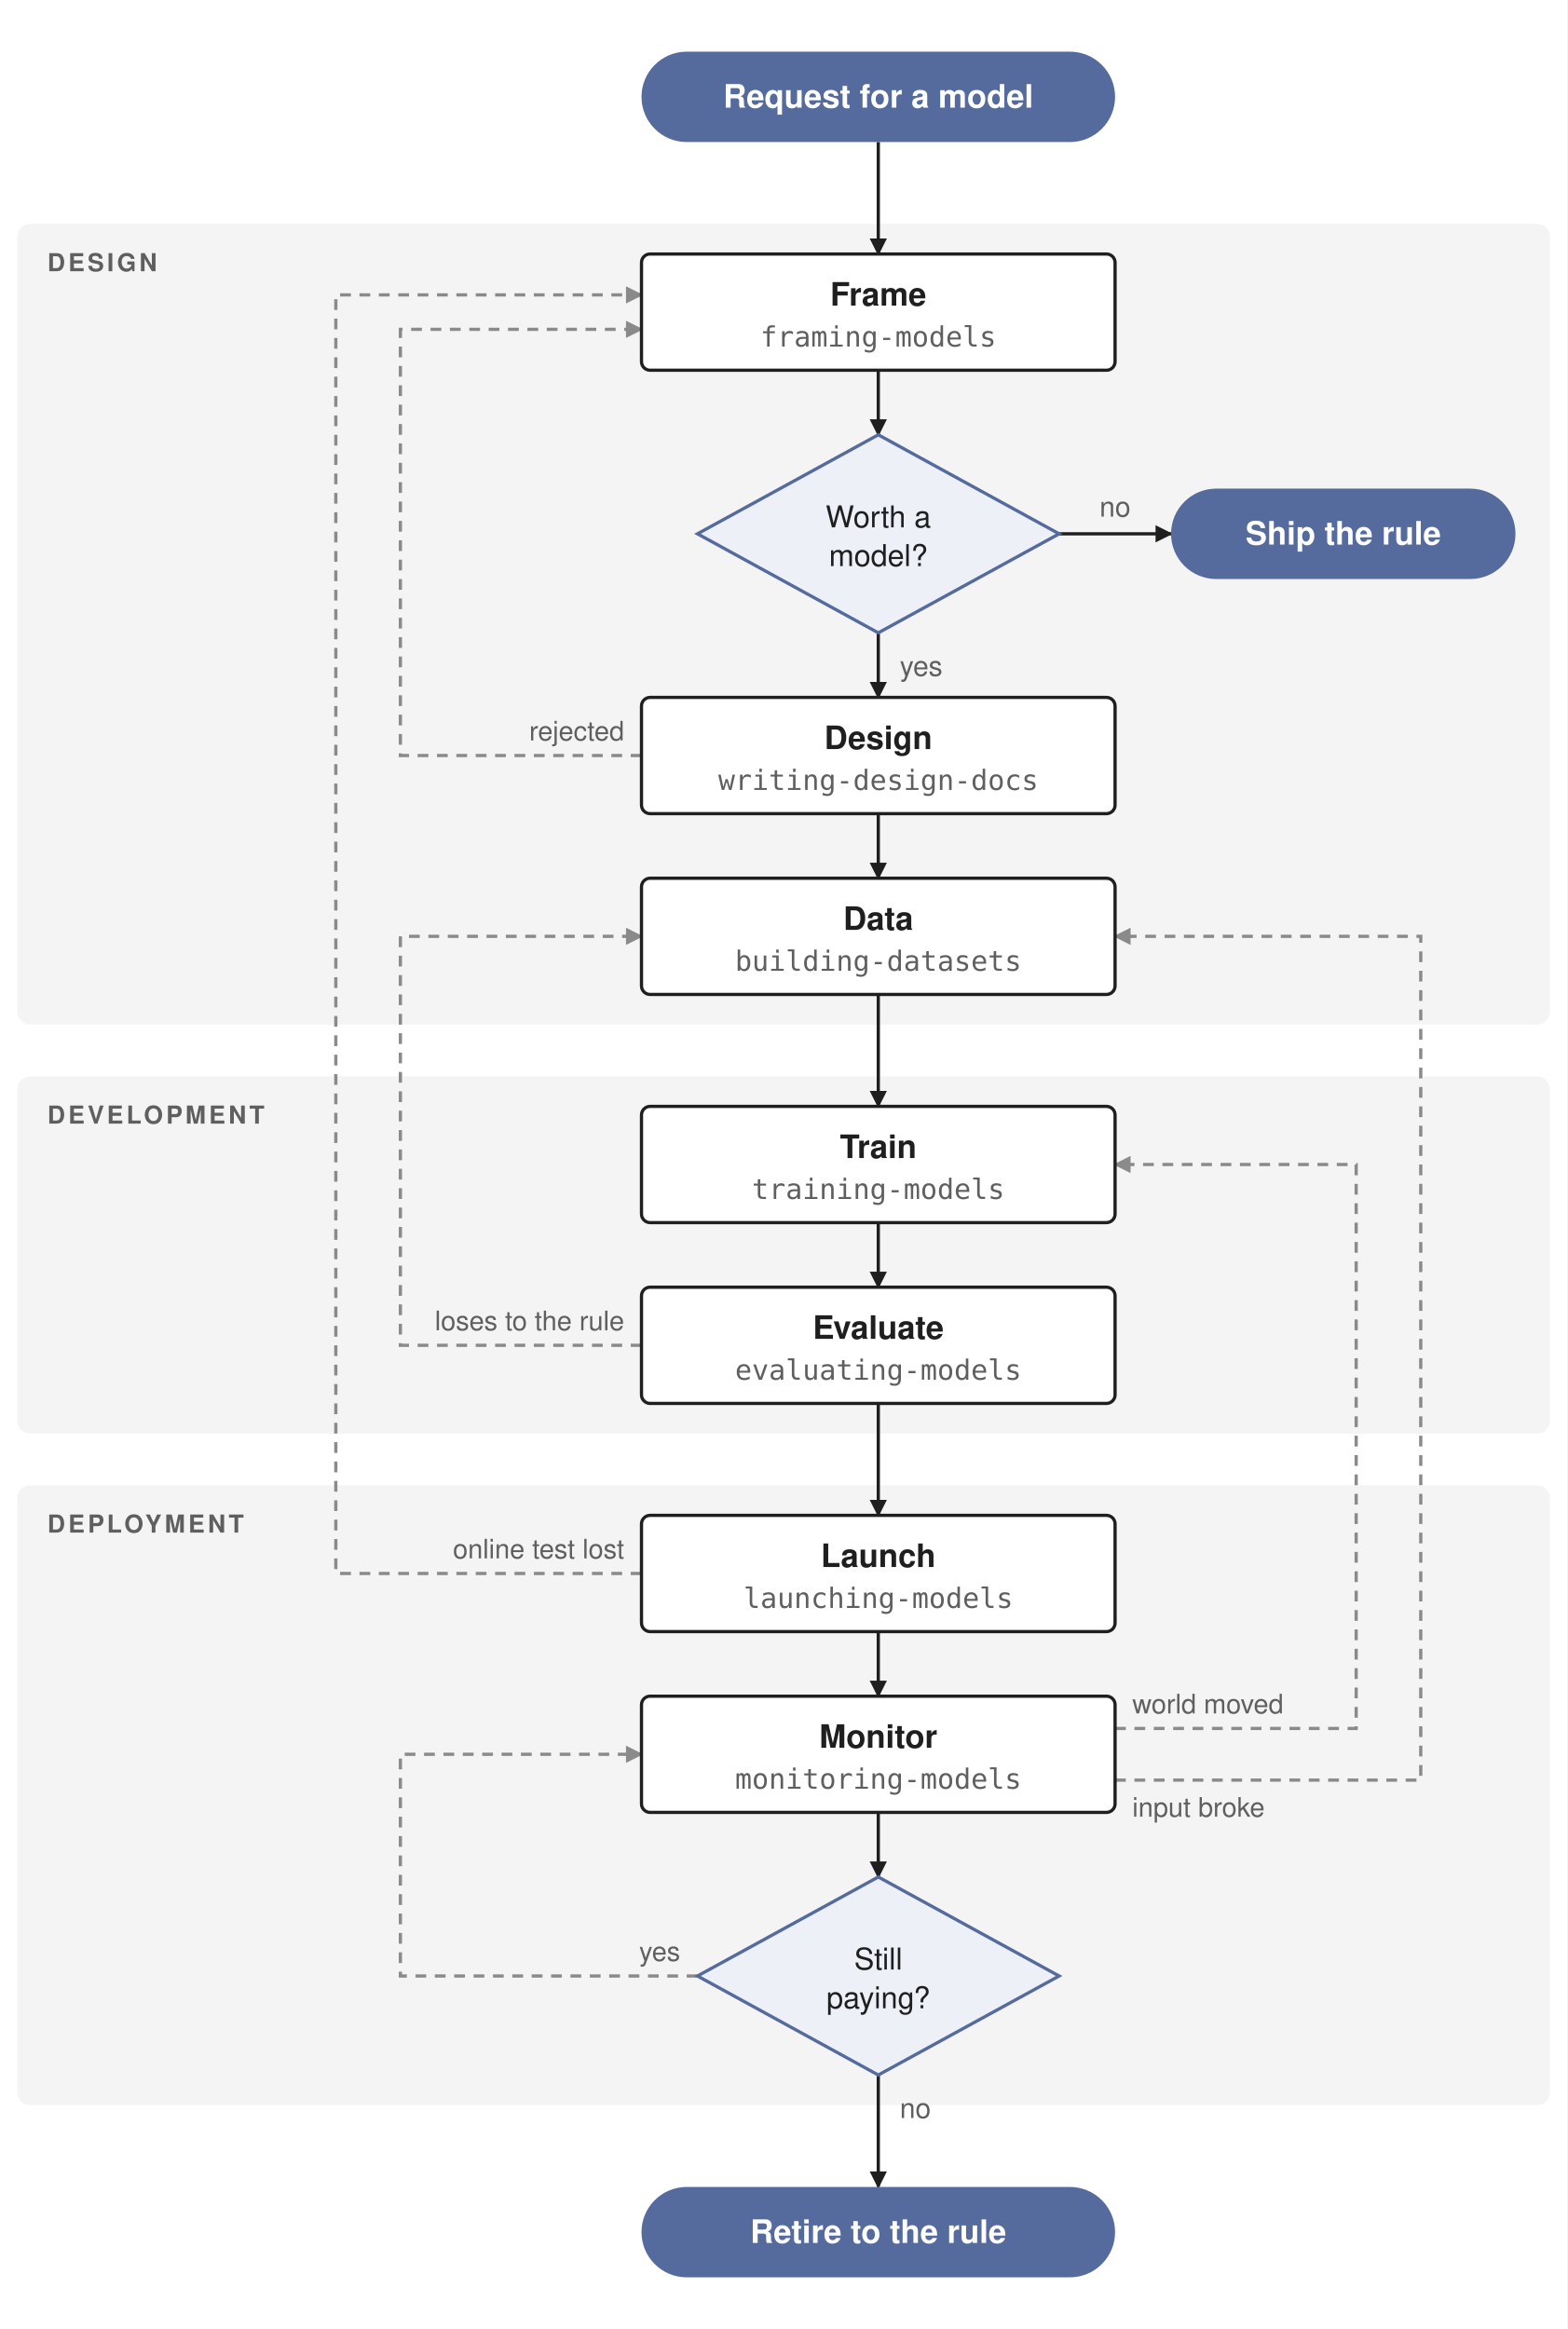
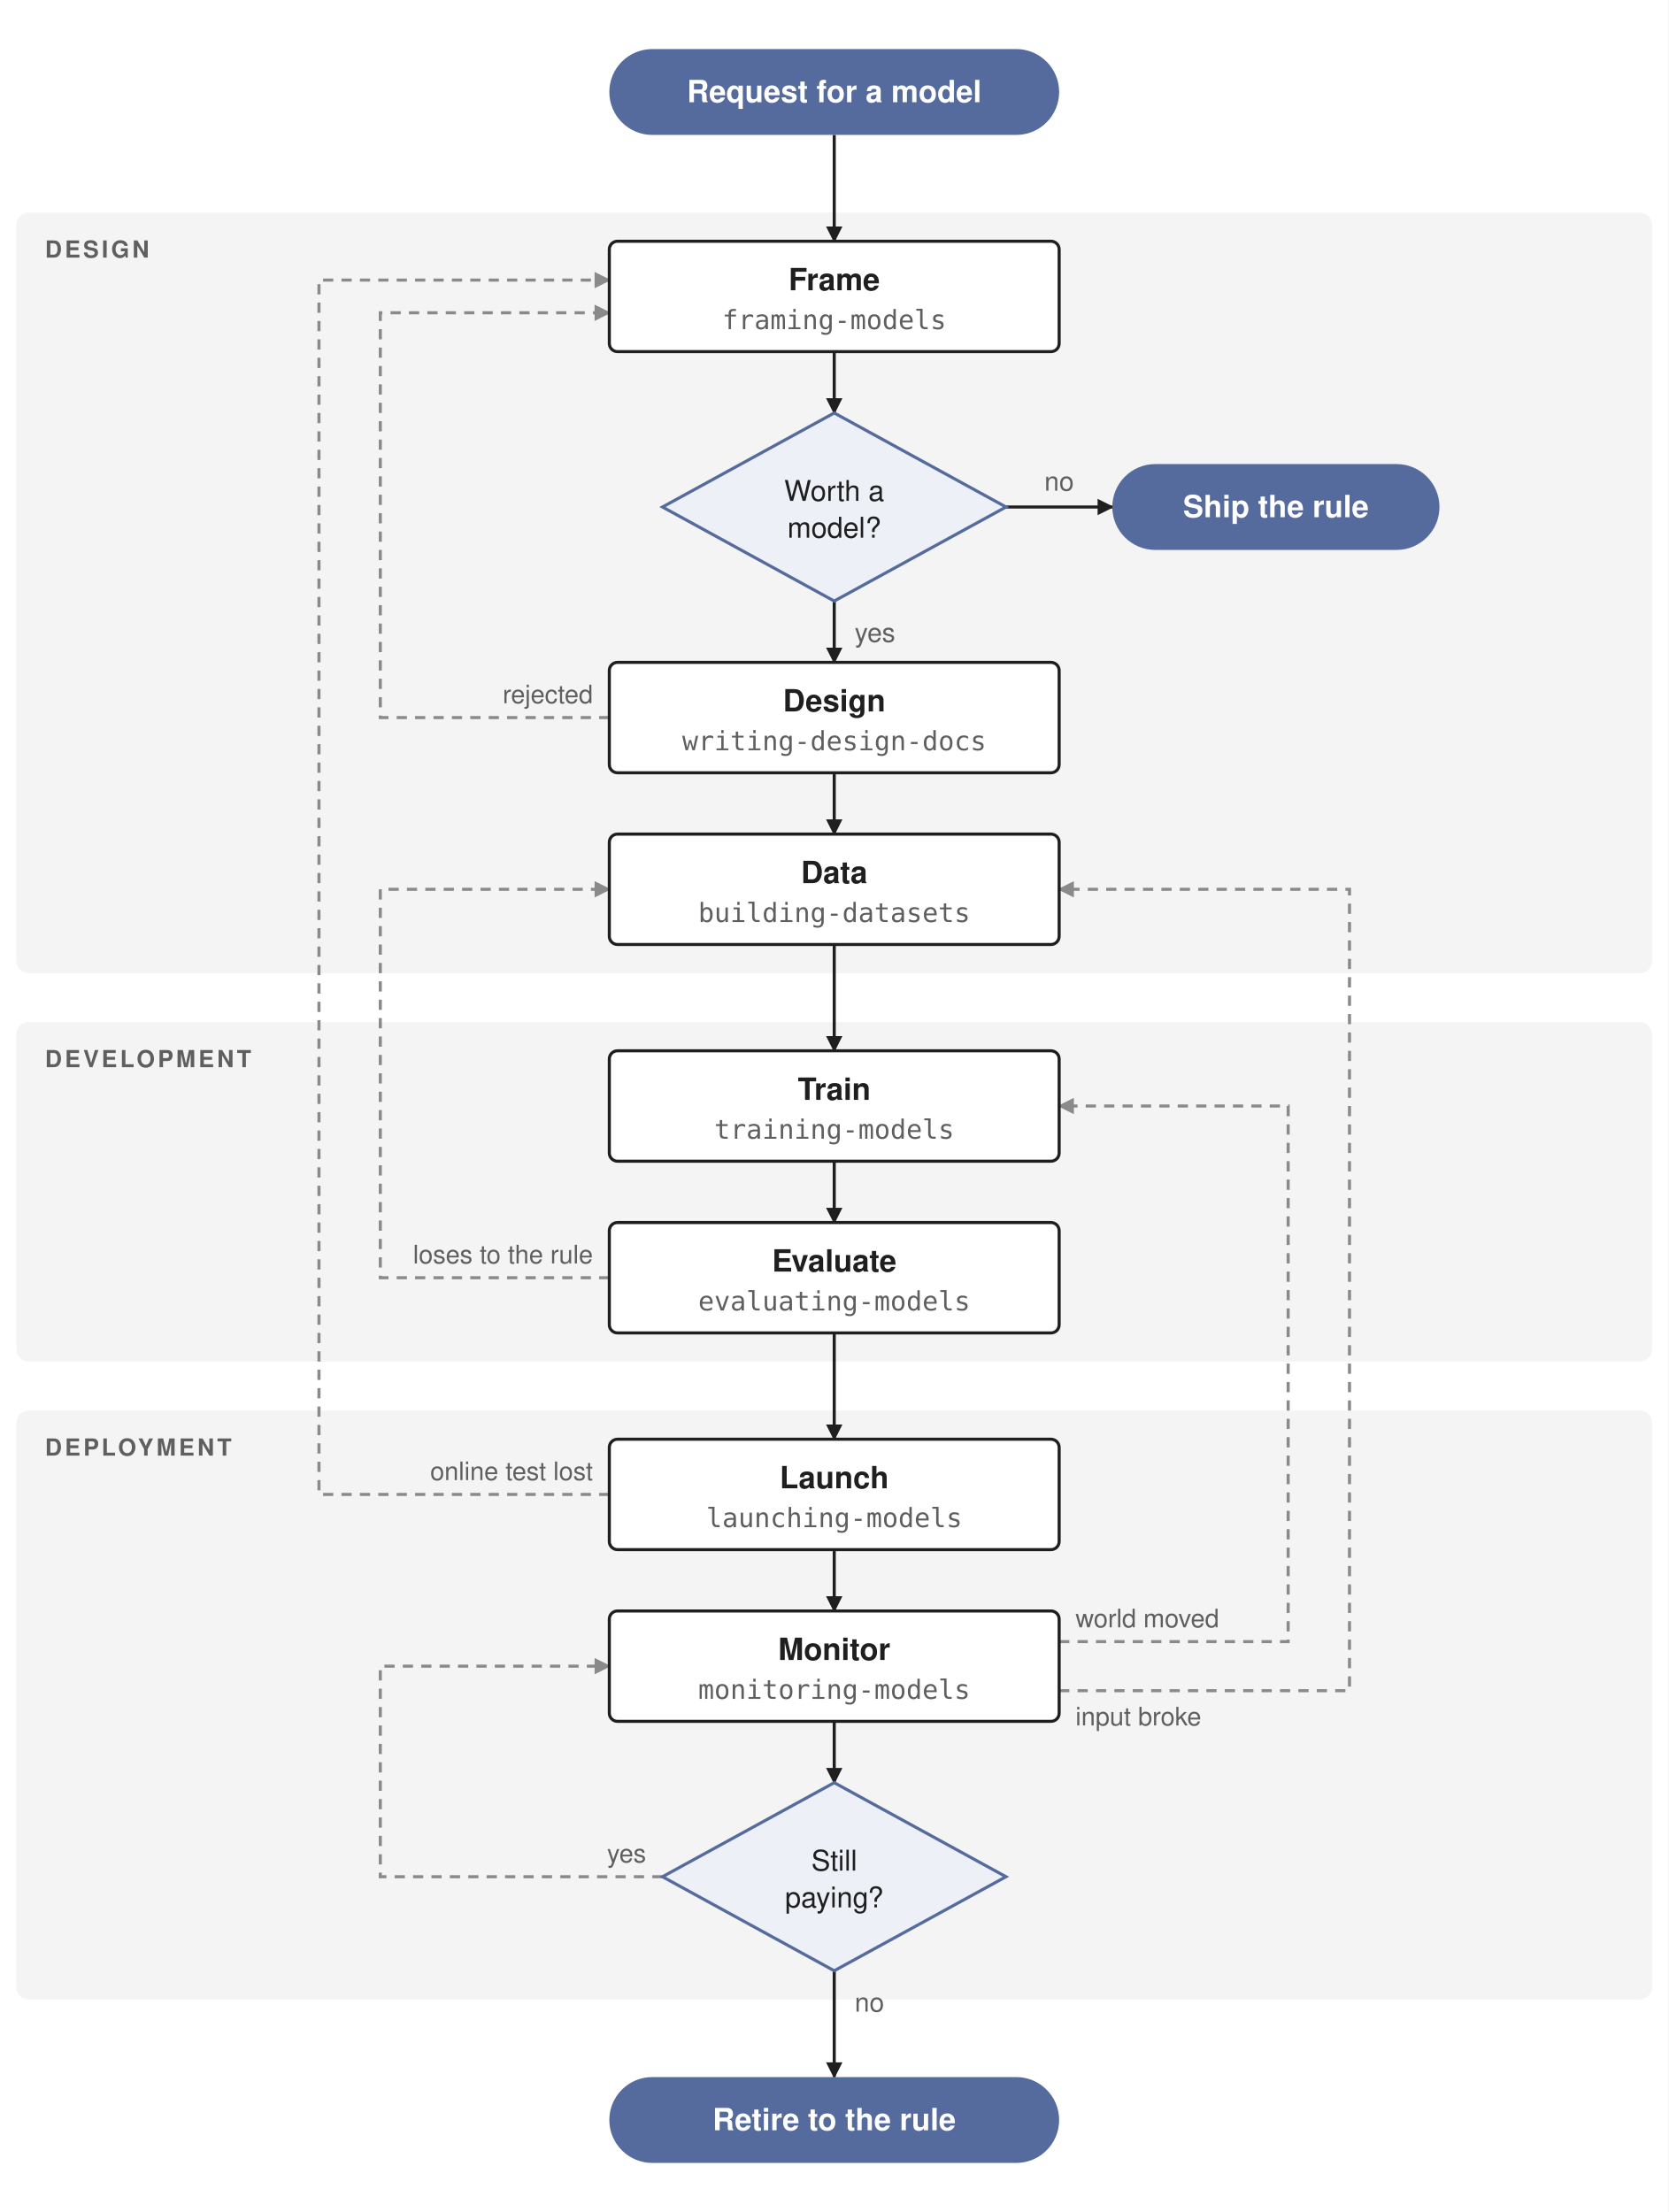
- <svg xmlns="http://www.w3.org/2000/svg" viewBox="0 0 728 1082" width="728" height="1082" role="img" aria-labelledby="title desc">
+ <svg xmlns="http://www.w3.org/2000/svg" viewBox="0 0 816 1082" width="816" height="1082" role="img" aria-labelledby="title desc">
  <defs>
    <marker id="main" viewBox="0 0 10 10" refX="9" refY="5" markerWidth="8" markerHeight="8" markerUnits="userSpaceOnUse" orient="auto">
      <path d="M0,0 L10,5 L0,10 z" fill="#1f1f1f" />
    </marker>
    <marker id="loop" viewBox="0 0 10 10" refX="9" refY="5" markerWidth="8" markerHeight="8" markerUnits="userSpaceOnUse" orient="auto">
      <path d="M0,0 L10,5 L0,10 z" fill="#8a8a8a" />
    </marker>
  </defs>
  <rect width="100%" height="100%" fill="#ffffff" />
-   <rect x="8" y="104" width="712" height="372" rx="6" fill="#f4f4f4" />
+   <rect x="8" y="104" width="800" height="372" rx="6" fill="#f4f4f4" />
  <text x="22" y="126" font-family="-apple-system, BlinkMacSystemFont, 'Segoe UI', Helvetica, Arial, sans-serif" font-size="11.5" font-weight="600" letter-spacing="1.4" fill="#5f5f5f">DESIGN</text>
-   <rect x="8" y="500" width="712" height="166" rx="6" fill="#f4f4f4" />
+   <rect x="8" y="500" width="800" height="166" rx="6" fill="#f4f4f4" />
  <text x="22" y="522" font-family="-apple-system, BlinkMacSystemFont, 'Segoe UI', Helvetica, Arial, sans-serif" font-size="11.5" font-weight="600" letter-spacing="1.4" fill="#5f5f5f">DEVELOPMENT</text>
-   <rect x="8" y="690" width="712" height="288" rx="6" fill="#f4f4f4" />
+   <rect x="8" y="690" width="800" height="288" rx="6" fill="#f4f4f4" />
  <text x="22" y="712" font-family="-apple-system, BlinkMacSystemFont, 'Segoe UI', Helvetica, Arial, sans-serif" font-size="11.5" font-weight="600" letter-spacing="1.4" fill="#5f5f5f">DEPLOYMENT</text>
  <path d="M408,66 L408,118" fill="none" stroke-width="1.5" stroke="#1f1f1f" marker-end="url(#main)" />
  <path d="M408,172 L408,202" fill="none" stroke-width="1.5" stroke="#1f1f1f" marker-end="url(#main)" />
  <path d="M408,294 L408,324" fill="none" stroke-width="1.5" stroke="#1f1f1f" marker-end="url(#main)" />
  <path d="M408,378 L408,408" fill="none" stroke-width="1.5" stroke="#1f1f1f" marker-end="url(#main)" />
  <path d="M408,462 L408,514" fill="none" stroke-width="1.5" stroke="#1f1f1f" marker-end="url(#main)" />
  <path d="M408,568 L408,598" fill="none" stroke-width="1.5" stroke="#1f1f1f" marker-end="url(#main)" />
  <path d="M408,652 L408,704" fill="none" stroke-width="1.5" stroke="#1f1f1f" marker-end="url(#main)" />
  <path d="M408,758 L408,788" fill="none" stroke-width="1.5" stroke="#1f1f1f" marker-end="url(#main)" />
  <path d="M408,842 L408,872" fill="none" stroke-width="1.5" stroke="#1f1f1f" marker-end="url(#main)" />
  <path d="M408,964 L408,1016" fill="none" stroke-width="1.5" stroke="#1f1f1f" marker-end="url(#main)" />
  <text x="418" y="314" font-family="-apple-system, BlinkMacSystemFont, 'Segoe UI', Helvetica, Arial, sans-serif" font-size="13" font-weight="normal" fill="#5f5f5f" text-anchor="start">yes</text>
  <text x="418" y="984" font-family="-apple-system, BlinkMacSystemFont, 'Segoe UI', Helvetica, Arial, sans-serif" font-size="13" font-weight="normal" fill="#5f5f5f" text-anchor="start">no</text>
  <path d="M492,248 L544,248" fill="none" stroke-width="1.5" stroke="#1f1f1f" marker-end="url(#main)" />
  <text x="518" y="240" font-family="-apple-system, BlinkMacSystemFont, 'Segoe UI', Helvetica, Arial, sans-serif" font-size="13" font-weight="normal" fill="#5f5f5f" text-anchor="middle">no</text>
  <rect x="544" y="227" width="160" height="42" rx="21" fill="#556b9d" />
  <text x="624" y="253" font-family="-apple-system, BlinkMacSystemFont, 'Segoe UI', Helvetica, Arial, sans-serif" font-size="15" font-weight="600" fill="#ffffff" text-anchor="middle">Ship the rule</text>
  <path d="M298,351 L186,351 L186,153 L298,153" fill="none" stroke-width="1.5" stroke="#8a8a8a" stroke-dasharray="5 4" marker-end="url(#loop)" />
  <text x="290" y="344" font-family="-apple-system, BlinkMacSystemFont, 'Segoe UI', Helvetica, Arial, sans-serif" font-size="12.5" font-weight="normal" fill="#5f5f5f" text-anchor="end">rejected</text>
  <path d="M298,625 L186,625 L186,435 L298,435" fill="none" stroke-width="1.5" stroke="#8a8a8a" stroke-dasharray="5 4" marker-end="url(#loop)" />
  <text x="290" y="618" font-family="-apple-system, BlinkMacSystemFont, 'Segoe UI', Helvetica, Arial, sans-serif" font-size="12.5" font-weight="normal" fill="#5f5f5f" text-anchor="end">loses to the rule</text>
  <path d="M298,731 L156,731 L156,137 L298,137" fill="none" stroke-width="1.5" stroke="#8a8a8a" stroke-dasharray="5 4" marker-end="url(#loop)" />
  <text x="290" y="724" font-family="-apple-system, BlinkMacSystemFont, 'Segoe UI', Helvetica, Arial, sans-serif" font-size="12.5" font-weight="normal" fill="#5f5f5f" text-anchor="end">online test lost</text>
  <path d="M324,918 L186,918 L186,815 L298,815" fill="none" stroke-width="1.5" stroke="#8a8a8a" stroke-dasharray="5 4" marker-end="url(#loop)" />
  <text x="316" y="911" font-family="-apple-system, BlinkMacSystemFont, 'Segoe UI', Helvetica, Arial, sans-serif" font-size="12.5" font-weight="normal" fill="#5f5f5f" text-anchor="end">yes</text>
  <path d="M518,803 L630,803 L630,541 L518,541" fill="none" stroke-width="1.5" stroke="#8a8a8a" stroke-dasharray="5 4" marker-end="url(#loop)" />
  <text x="526" y="796" font-family="-apple-system, BlinkMacSystemFont, 'Segoe UI', Helvetica, Arial, sans-serif" font-size="12.5" font-weight="normal" fill="#5f5f5f" text-anchor="start">world moved</text>
  <path d="M518,827 L660,827 L660,435 L518,435" fill="none" stroke-width="1.5" stroke="#8a8a8a" stroke-dasharray="5 4" marker-end="url(#loop)" />
  <text x="526" y="844" font-family="-apple-system, BlinkMacSystemFont, 'Segoe UI', Helvetica, Arial, sans-serif" font-size="12.5" font-weight="normal" fill="#5f5f5f" text-anchor="start">input broke</text>
  <rect x="298" y="24" width="220" height="42" rx="21" fill="#556b9d" />
  <text x="408" y="50" font-family="-apple-system, BlinkMacSystemFont, 'Segoe UI', Helvetica, Arial, sans-serif" font-size="15" font-weight="600" fill="#ffffff" text-anchor="middle">Request for a model</text>
  <rect x="298" y="118" width="220" height="54" rx="4" fill="#ffffff" stroke="#1f1f1f" stroke-width="1.5" />
  <text x="408" y="142" font-family="-apple-system, BlinkMacSystemFont, 'Segoe UI', Helvetica, Arial, sans-serif" font-size="15" font-weight="600" fill="#1f1f1f" text-anchor="middle">Frame</text>
  <text x="408" y="161" font-family="ui-monospace, SFMono-Regular, Menlo, Consolas, monospace" font-size="13" font-weight="normal" fill="#5f5f5f" text-anchor="middle">framing-models</text>
  <polygon points="408,202 492,248 408,294 324,248" fill="#edf0f6" stroke="#556b9d" stroke-width="1.5" />
  <text x="408" y="245" font-family="-apple-system, BlinkMacSystemFont, 'Segoe UI', Helvetica, Arial, sans-serif" font-size="14" font-weight="normal" fill="#1f1f1f" text-anchor="middle">Worth a</text>
  <text x="408" y="263" font-family="-apple-system, BlinkMacSystemFont, 'Segoe UI', Helvetica, Arial, sans-serif" font-size="14" font-weight="normal" fill="#1f1f1f" text-anchor="middle">model?</text>
  <rect x="298" y="324" width="220" height="54" rx="4" fill="#ffffff" stroke="#1f1f1f" stroke-width="1.5" />
  <text x="408" y="348" font-family="-apple-system, BlinkMacSystemFont, 'Segoe UI', Helvetica, Arial, sans-serif" font-size="15" font-weight="600" fill="#1f1f1f" text-anchor="middle">Design</text>
  <text x="408" y="367" font-family="ui-monospace, SFMono-Regular, Menlo, Consolas, monospace" font-size="13" font-weight="normal" fill="#5f5f5f" text-anchor="middle">writing-design-docs</text>
  <rect x="298" y="408" width="220" height="54" rx="4" fill="#ffffff" stroke="#1f1f1f" stroke-width="1.5" />
  <text x="408" y="432" font-family="-apple-system, BlinkMacSystemFont, 'Segoe UI', Helvetica, Arial, sans-serif" font-size="15" font-weight="600" fill="#1f1f1f" text-anchor="middle">Data</text>
  <text x="408" y="451" font-family="ui-monospace, SFMono-Regular, Menlo, Consolas, monospace" font-size="13" font-weight="normal" fill="#5f5f5f" text-anchor="middle">building-datasets</text>
  <rect x="298" y="514" width="220" height="54" rx="4" fill="#ffffff" stroke="#1f1f1f" stroke-width="1.5" />
  <text x="408" y="538" font-family="-apple-system, BlinkMacSystemFont, 'Segoe UI', Helvetica, Arial, sans-serif" font-size="15" font-weight="600" fill="#1f1f1f" text-anchor="middle">Train</text>
  <text x="408" y="557" font-family="ui-monospace, SFMono-Regular, Menlo, Consolas, monospace" font-size="13" font-weight="normal" fill="#5f5f5f" text-anchor="middle">training-models</text>
  <rect x="298" y="598" width="220" height="54" rx="4" fill="#ffffff" stroke="#1f1f1f" stroke-width="1.5" />
  <text x="408" y="622" font-family="-apple-system, BlinkMacSystemFont, 'Segoe UI', Helvetica, Arial, sans-serif" font-size="15" font-weight="600" fill="#1f1f1f" text-anchor="middle">Evaluate</text>
  <text x="408" y="641" font-family="ui-monospace, SFMono-Regular, Menlo, Consolas, monospace" font-size="13" font-weight="normal" fill="#5f5f5f" text-anchor="middle">evaluating-models</text>
  <rect x="298" y="704" width="220" height="54" rx="4" fill="#ffffff" stroke="#1f1f1f" stroke-width="1.5" />
  <text x="408" y="728" font-family="-apple-system, BlinkMacSystemFont, 'Segoe UI', Helvetica, Arial, sans-serif" font-size="15" font-weight="600" fill="#1f1f1f" text-anchor="middle">Launch</text>
  <text x="408" y="747" font-family="ui-monospace, SFMono-Regular, Menlo, Consolas, monospace" font-size="13" font-weight="normal" fill="#5f5f5f" text-anchor="middle">launching-models</text>
  <rect x="298" y="788" width="220" height="54" rx="4" fill="#ffffff" stroke="#1f1f1f" stroke-width="1.5" />
  <text x="408" y="812" font-family="-apple-system, BlinkMacSystemFont, 'Segoe UI', Helvetica, Arial, sans-serif" font-size="15" font-weight="600" fill="#1f1f1f" text-anchor="middle">Monitor</text>
  <text x="408" y="831" font-family="ui-monospace, SFMono-Regular, Menlo, Consolas, monospace" font-size="13" font-weight="normal" fill="#5f5f5f" text-anchor="middle">monitoring-models</text>
  <polygon points="408,872 492,918 408,964 324,918" fill="#edf0f6" stroke="#556b9d" stroke-width="1.5" />
  <text x="408" y="915" font-family="-apple-system, BlinkMacSystemFont, 'Segoe UI', Helvetica, Arial, sans-serif" font-size="14" font-weight="normal" fill="#1f1f1f" text-anchor="middle">Still</text>
  <text x="408" y="933" font-family="-apple-system, BlinkMacSystemFont, 'Segoe UI', Helvetica, Arial, sans-serif" font-size="14" font-weight="normal" fill="#1f1f1f" text-anchor="middle">paying?</text>
  <rect x="298" y="1016" width="220" height="42" rx="21" fill="#556b9d" />
  <text x="408" y="1042" font-family="-apple-system, BlinkMacSystemFont, 'Segoe UI', Helvetica, Arial, sans-serif" font-size="15" font-weight="600" fill="#ffffff" text-anchor="middle">Retire to the rule</text>
</svg>
